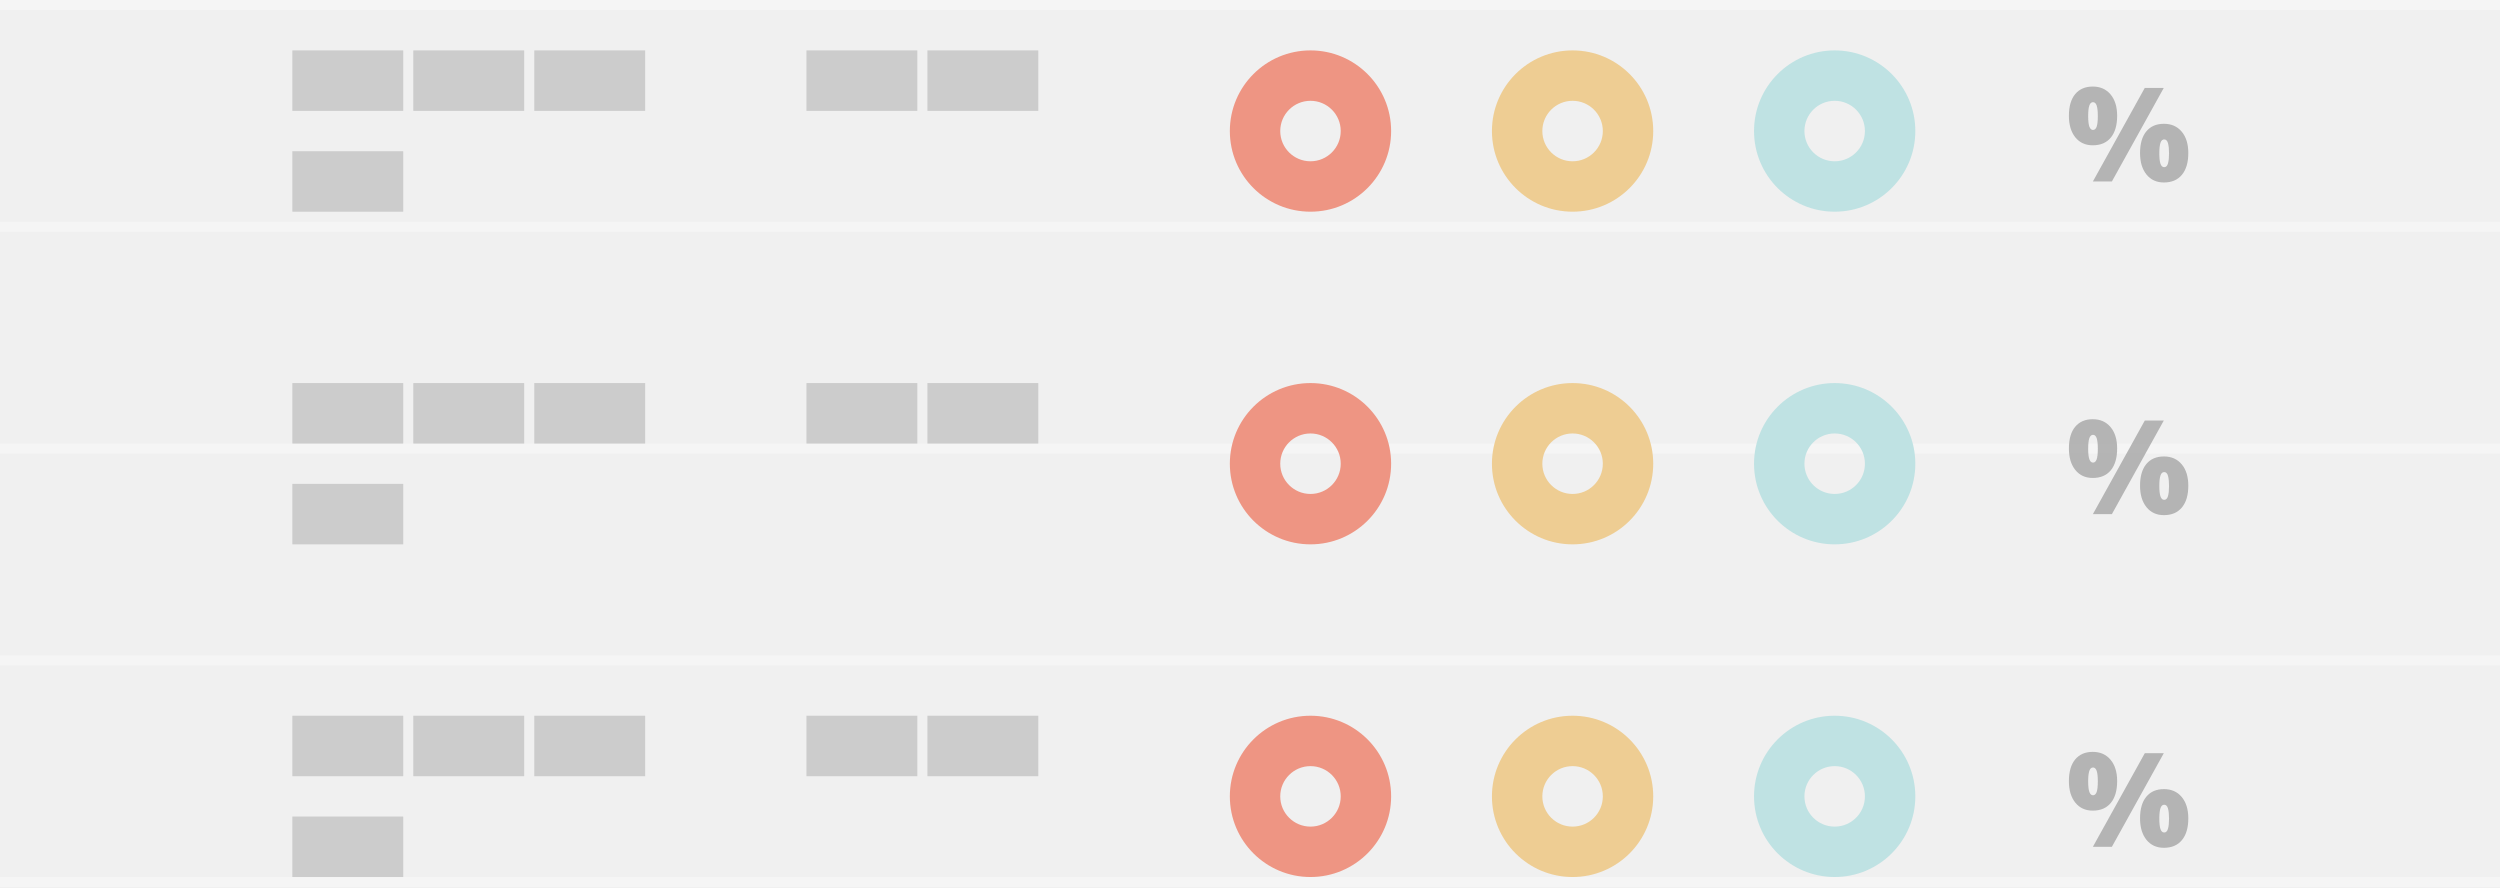
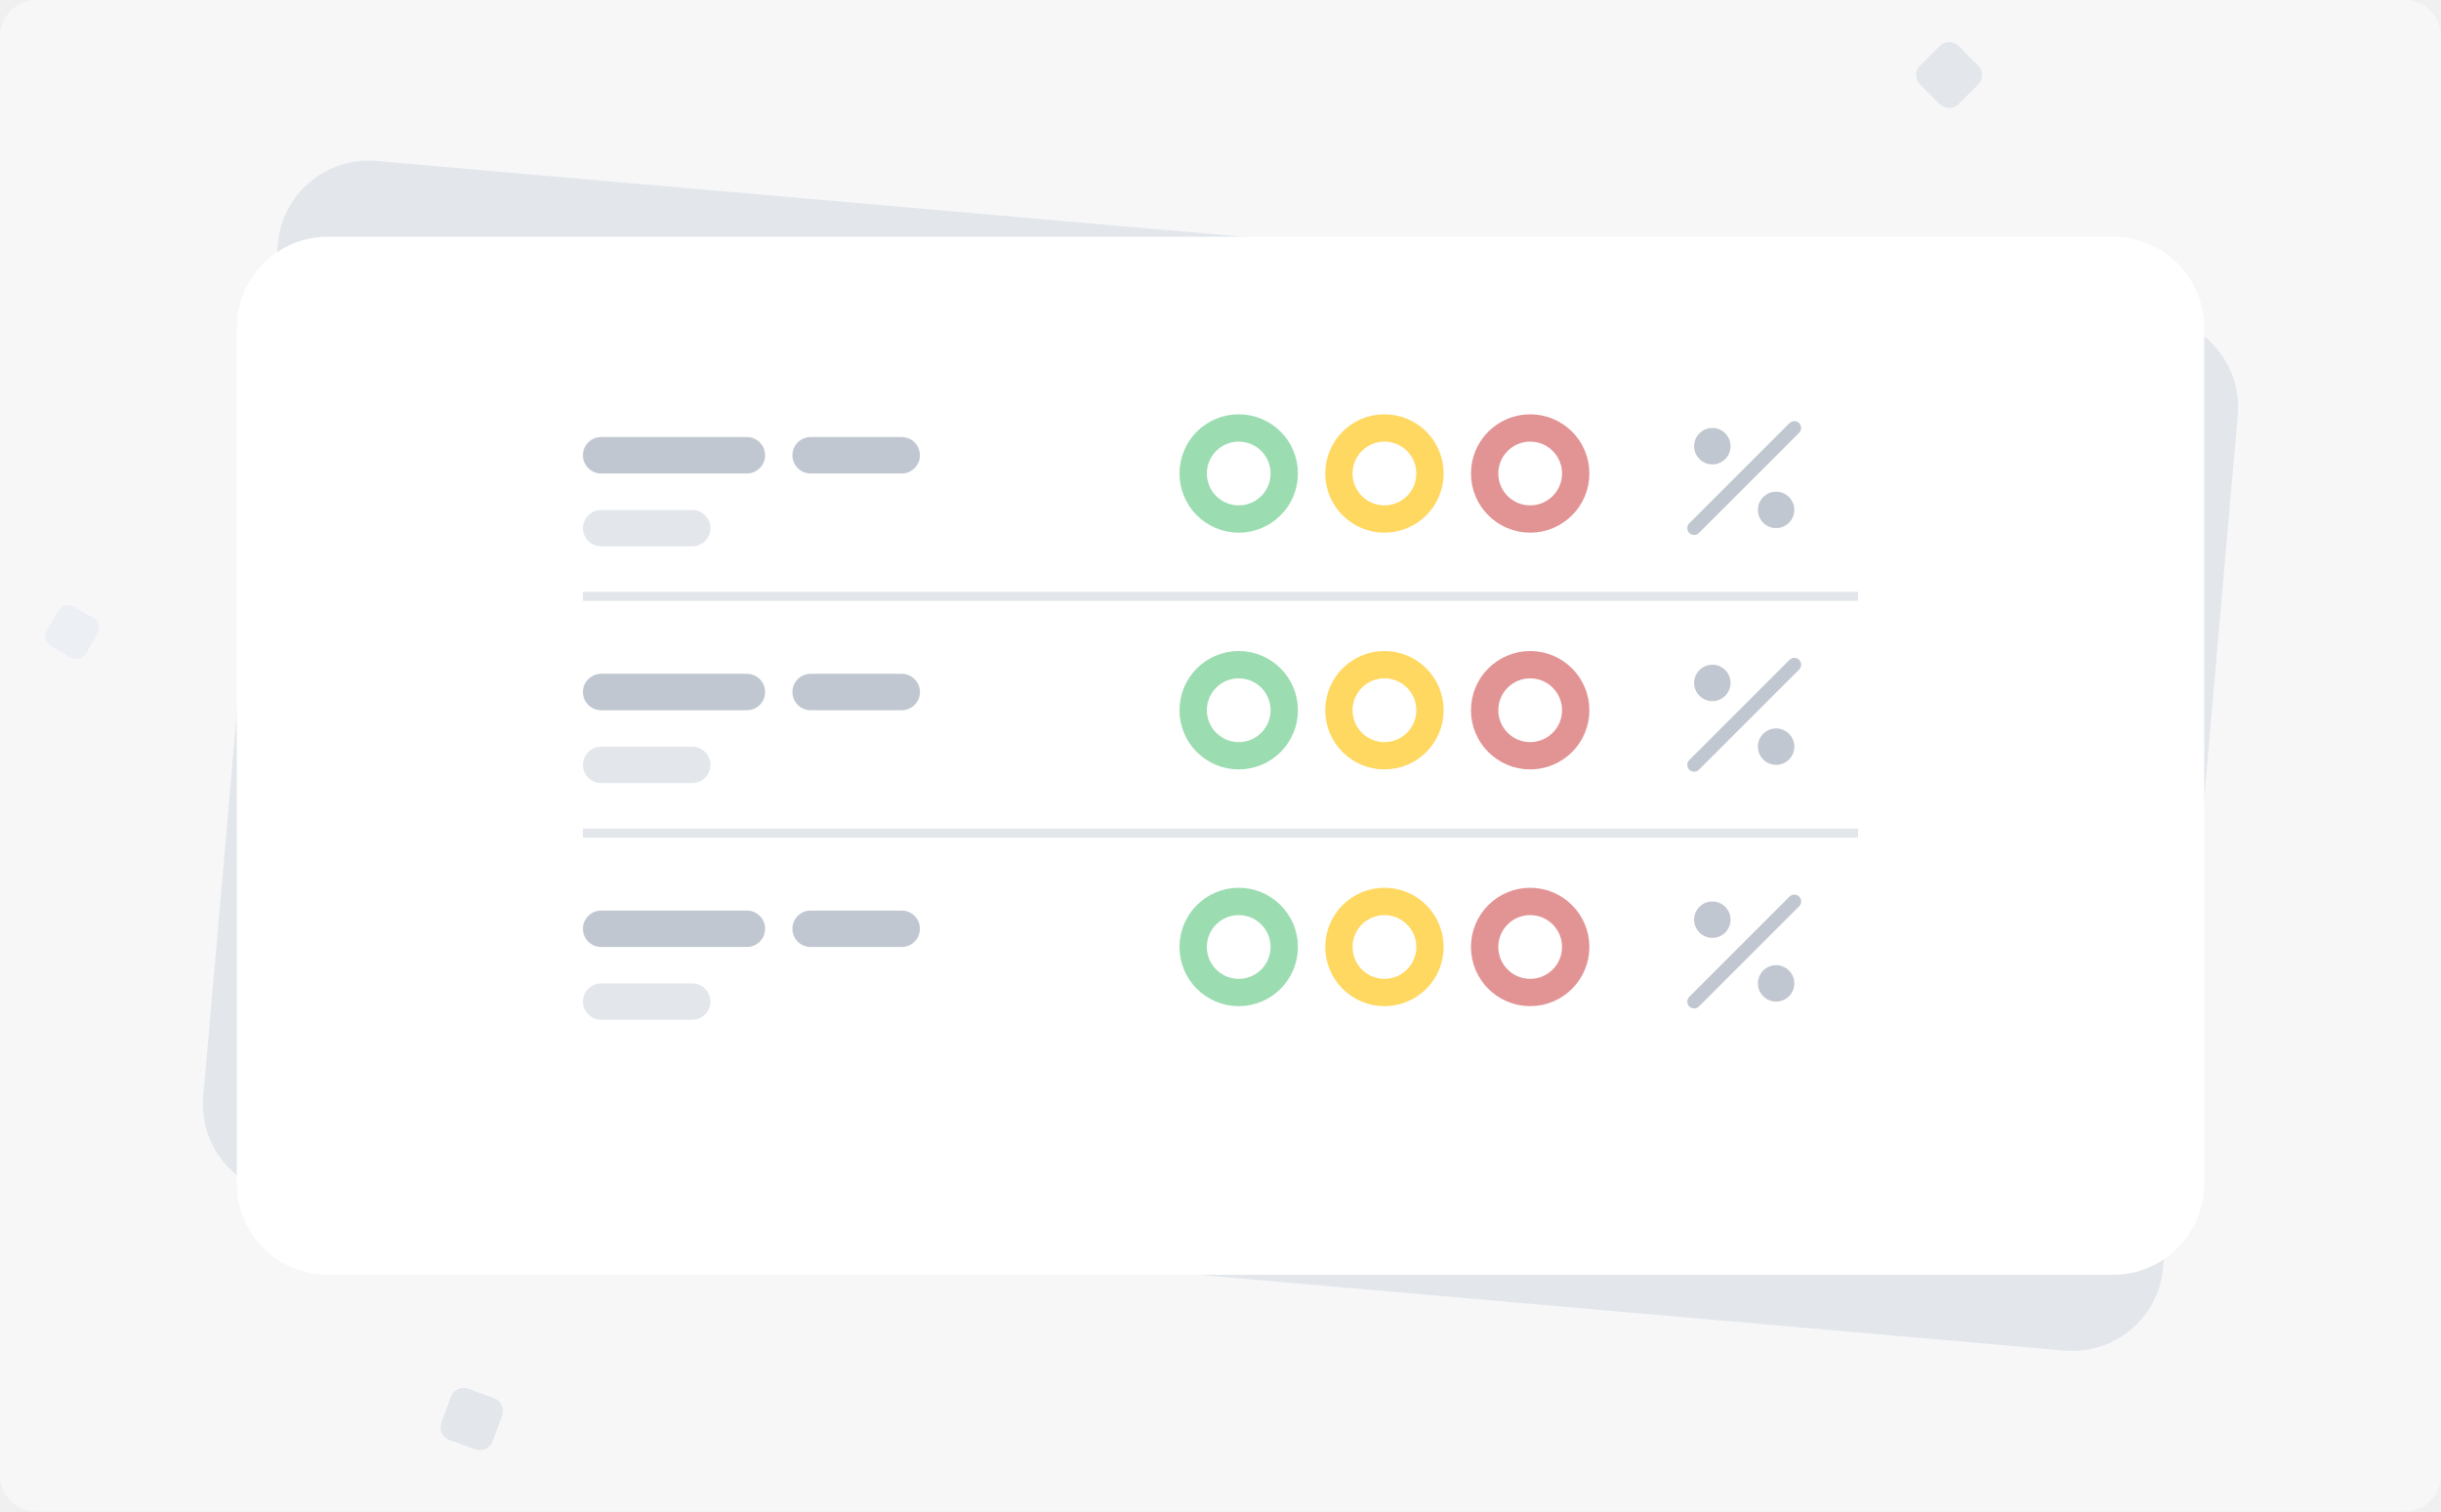
- <svg xmlns="http://www.w3.org/2000/svg" width="248" height="88" viewBox="0 0 248 88">
-   <g fill="none" fill-rule="evenodd">
-     <path d="M-1-16h250v125H-1z" />
-     <g stroke="#F5F5F5">
-       <path d="M0 87.5h248M0 65.5h248M0 44.5h248M0 22.5h248M0 .5h248" />
-     </g>
-     <path fill="#EE9583" d="M130 87a8 8 0 1 1 0-16 8 8 0 0 1 0 16zm0-5a3 3 0 1 0 0-6 3 3 0 0 0 0 6z" />
-     <path fill="#EECD93" d="M156 87a8 8 0 1 1 0-16 8 8 0 0 1 0 16zm0-5a3 3 0 1 0 0-6 3 3 0 0 0 0 6z" />
-     <path fill="#BFE2E3" d="M182 87a8 8 0 1 1 0-16 8 8 0 0 1 0 16zm0-5a3 3 0 1 0 0-6 3 3 0 0 0 0 6z" />
-     <path fill="#EE9583" d="M130 54a8 8 0 1 1 0-16 8 8 0 0 1 0 16zm0-5a3 3 0 1 0 0-6 3 3 0 0 0 0 6z" />
-     <path fill="#EECD93" d="M156 54a8 8 0 1 1 0-16 8 8 0 0 1 0 16zm0-5a3 3 0 1 0 0-6 3 3 0 0 0 0 6z" />
-     <path fill="#BFE2E3" d="M182 54a8 8 0 1 1 0-16 8 8 0 0 1 0 16zm0-5a3 3 0 1 0 0-6 3 3 0 0 0 0 6z" />
-     <path fill="#EE9583" d="M130 21a8 8 0 1 1 0-16 8 8 0 0 1 0 16zm0-5a3 3 0 1 0 0-6 3 3 0 0 0 0 6z" />
-     <path fill="#EECD93" d="M156 21a8 8 0 1 1 0-16 8 8 0 0 1 0 16zm0-5a3 3 0 1 0 0-6 3 3 0 0 0 0 6z" />
-     <path fill="#BFE2E3" d="M182 21a8 8 0 1 1 0-16 8 8 0 0 1 0 16zm0-5a3 3 0 1 0 0-6 3 3 0 0 0 0 6z" />
-     <path fill="#CCC" d="M91 11V5H80v6h11zm12 0V5H92v6h11zm-63 0V5H29v6h11zm12 0V5H41v6h11zm12 0V5H53v6h11zM40 21v-6H29v6z" />
-     <path fill="#9A9A9A" d="M207.146 11.513c0 .486.04.838.12 1.053.08.216.201.324.362.324.16 0 .28-.106.359-.317.078-.212.117-.565.117-1.06 0-.487-.04-.838-.117-1.054-.079-.216-.198-.324-.36-.324-.164 0-.286.11-.364.33-.078.22-.117.57-.117 1.048zm2.875-.026c0 .931-.21 1.652-.628 2.162-.42.51-1.016.765-1.79.765-.728 0-1.305-.264-1.73-.79-.425-.528-.638-1.24-.638-2.137 0-.93.207-1.647.622-2.148.415-.502.997-.753 1.746-.753.74 0 1.328.26 1.764.781.436.52.654 1.227.654 2.12zm4.627-2.767L209.5 18h-1.885l5.148-9.28h1.885zm-.444 6.487c0 .487.04.838.12 1.054.081.216.202.323.363.323.181 0 .307-.123.377-.37.07-.248.105-.584.105-1.007 0-.423-.035-.759-.105-1.006-.07-.248-.196-.371-.377-.371-.166 0-.287.11-.365.33-.079.22-.118.569-.118 1.047zm2.876-.025c0 .926-.21 1.645-.632 2.155-.421.51-1.017.765-1.787.765-.728 0-1.304-.264-1.73-.79-.425-.528-.638-1.237-.638-2.13 0-.931.208-1.648.623-2.149.414-.502.996-.752 1.745-.752.74 0 1.329.26 1.765.78.436.521.654 1.228.654 2.12z" opacity=".7" />
-     <g>
-       <path fill="#CCC" d="M91 44v-6H80v6h11zm12 0v-6H92v6h11zm-63 0v-6H29v6h11zm12 0v-6H41v6h11zm12 0v-6H53v6h11zM40 54v-6H29v6z" />
-       <path fill="#9A9A9A" d="M207.146 44.513c0 .486.04.838.12 1.053.08.216.201.324.362.324.16 0 .28-.106.359-.317.078-.212.117-.565.117-1.06 0-.487-.04-.838-.117-1.054-.079-.216-.198-.324-.36-.324-.164 0-.286.11-.364.33-.078.22-.117.57-.117 1.048zm2.875-.026c0 .931-.21 1.652-.628 2.162-.42.51-1.016.765-1.79.765-.728 0-1.305-.264-1.73-.79-.425-.528-.638-1.24-.638-2.137 0-.93.207-1.647.622-2.148.415-.502.997-.753 1.746-.753.74 0 1.328.26 1.764.781.436.52.654 1.227.654 2.12zm4.627-2.767L209.5 51h-1.885l5.148-9.28h1.885zm-.444 6.487c0 .487.04.838.12 1.054.081.216.202.323.363.323.181 0 .307-.123.377-.37.07-.248.105-.584.105-1.007 0-.423-.035-.759-.105-1.006-.07-.248-.196-.371-.377-.371-.166 0-.287.11-.365.33-.079.22-.118.569-.118 1.047zm2.876-.025c0 .926-.21 1.645-.632 2.155-.421.51-1.017.765-1.787.765-.728 0-1.304-.264-1.73-.79-.425-.528-.638-1.237-.638-2.13 0-.931.208-1.648.623-2.149.414-.502.996-.752 1.745-.752.74 0 1.329.26 1.765.78.436.521.654 1.228.654 2.12z" opacity=".7" />
-     </g>
-     <g>
-       <path fill="#CCC" d="M91 77v-6H80v6h11zm12 0v-6H92v6h11zm-63 0v-6H29v6h11zm12 0v-6H41v6h11zm12 0v-6H53v6h11zM40 87v-6H29v6z" />
-       <path fill="#9A9A9A" d="M207.146 77.513c0 .486.04.838.12 1.053.08.216.201.324.362.324.16 0 .28-.106.359-.317.078-.212.117-.565.117-1.06 0-.487-.04-.838-.117-1.054-.079-.216-.198-.324-.36-.324-.164 0-.286.11-.364.33-.078.22-.117.57-.117 1.048zm2.875-.026c0 .931-.21 1.652-.628 2.162-.42.51-1.016.765-1.79.765-.728 0-1.305-.264-1.73-.79-.425-.528-.638-1.24-.638-2.137 0-.93.207-1.647.622-2.148.415-.502.997-.753 1.746-.753.74 0 1.328.26 1.764.781.436.52.654 1.227.654 2.12zm4.627-2.767L209.5 84h-1.885l5.148-9.28h1.885zm-.444 6.487c0 .487.04.838.12 1.054.081.216.202.323.363.323.181 0 .307-.123.377-.37.07-.248.105-.584.105-1.007 0-.423-.035-.759-.105-1.006-.07-.248-.196-.371-.377-.371-.166 0-.287.11-.365.33-.079.22-.118.569-.118 1.047zm2.876-.025c0 .926-.21 1.645-.632 2.155-.421.51-1.017.765-1.787.765-.728 0-1.304-.264-1.73-.79-.425-.528-.638-1.237-.638-2.13 0-.931.208-1.648.623-2.149.414-.502.996-.752 1.745-.752.74 0 1.329.26 1.765.78.436.521.654 1.228.654 2.12z" opacity=".7" />
-     </g>
+ <svg xmlns="http://www.w3.org/2000/svg" width="268" height="166" viewBox="0 0 268 166" fill="none">
+   <g clip-path="url(#clip-widget-preview-20)">
+     <rect width="268" height="166" rx="4" fill="#F7F7F8" />
+     <path d="M217.182 7.182L215.061 5.061C214.475 4.475 213.525 4.475 212.939 5.061L210.818 7.182C210.232 7.768 210.232 8.718 210.818 9.303L212.939 11.425C213.525 12.01 214.475 12.01 215.061 11.425L217.182 9.303C217.768 8.718 217.768 7.768 217.182 7.182Z" fill="#E3E7EC" />
+     <path d="M10.291 67.9L8.039 66.6C7.465 66.269 6.731 66.465 6.4 67.039L5.1 69.291C4.769 69.865 4.965 70.599 5.539 70.93L7.791 72.23C8.365 72.561 9.099 72.365 9.43 71.791L10.73 69.539C11.062 68.965 10.865 68.231 10.291 67.9Z" fill="#ECEFF4" />
+     <path d="M54.229 153.539L51.41 152.513C50.631 152.23 49.77 152.631 49.487 153.41L48.461 156.229C48.178 157.007 48.579 157.868 49.357 158.151L52.176 159.177C52.955 159.461 53.816 159.059 54.099 158.281L55.125 155.462C55.408 154.683 55.007 153.822 54.229 153.539Z" fill="#E3E7EC" />
+     <path d="M236.595 34.758L41.341 17.676C35.839 17.194 30.989 21.264 30.507 26.766L22.315 120.408C21.833 125.91 25.903 130.76 31.405 131.242L226.659 148.324C232.161 148.806 237.011 144.736 237.493 139.234L245.685 45.592C246.167 40.09 242.097 35.239 236.595 34.758Z" fill="#E3E7EC" />
+     <path d="M232 26H36C30.477 26 26 30.477 26 36V130C26 135.523 30.477 140 36 140H232C237.523 140 242 135.523 242 130V36C242 30.477 237.523 26 232 26Z" fill="white" />
+     <path d="M82 48H66C64.895 48 64 48.895 64 50C64 51.105 64.895 52 66 52H82C83.105 52 84 51.105 84 50C84 48.895 83.105 48 82 48Z" fill="#C1C7D0" />
+     <path d="M99 48H89C87.895 48 87 48.895 87 50C87 51.105 87.895 52 89 52H99C100.105 52 101 51.105 101 50C101 48.895 100.105 48 99 48Z" fill="#C1C7D0" />
+     <path d="M76 56H66C64.895 56 64 56.895 64 58C64 59.105 64.895 60 66 60H76C77.105 60 78 59.105 78 58C78 56.895 77.105 56 76 56Z" fill="#E3E7EC" />
+     <path d="M136 57C138.761 57 141 54.761 141 52C141 49.239 138.761 47 136 47C133.239 47 131 49.239 131 52C131 54.761 133.239 57 136 57Z" fill="white" stroke="#9CDCB1" stroke-width="3" />
+     <path d="M152 57C154.761 57 157 54.761 157 52C157 49.239 154.761 47 152 47C149.239 47 147 49.239 147 52C147 54.761 149.239 57 152 57Z" fill="white" stroke="#FFD861" stroke-width="3" />
+     <path d="M168 57C170.761 57 173 54.761 173 52C173 49.239 170.761 47 168 47C165.239 47 163 49.239 163 52C163 54.761 165.239 57 168 57Z" fill="white" stroke="#E29495" stroke-width="3" />
+     <path d="M188 51C189.105 51 190 50.105 190 49C190 47.895 189.105 47 188 47C186.895 47 186 47.895 186 49C186 50.105 186.895 51 188 51Z" fill="#C1C7D0" />
+     <path d="M195 58C196.105 58 197 57.105 197 56C197 54.895 196.105 54 195 54C193.895 54 193 54.895 193 56C193 57.105 193.895 58 195 58Z" fill="#C1C7D0" />
+     <path d="M186 58L197 47" stroke="#C1C7D0" stroke-width="1.5" stroke-linecap="round" />
+     <path d="M204 65H64V66H204V65Z" fill="#E3E7EC" />
+     <path d="M82 74H66C64.895 74 64 74.895 64 76C64 77.105 64.895 78 66 78H82C83.105 78 84 77.105 84 76C84 74.895 83.105 74 82 74Z" fill="#C1C7D0" />
+     <path d="M99 74H89C87.895 74 87 74.895 87 76C87 77.105 87.895 78 89 78H99C100.105 78 101 77.105 101 76C101 74.895 100.105 74 99 74Z" fill="#C1C7D0" />
+     <path d="M76 82H66C64.895 82 64 82.895 64 84C64 85.105 64.895 86 66 86H76C77.105 86 78 85.105 78 84C78 82.895 77.105 82 76 82Z" fill="#E3E7EC" />
+     <path d="M136 83C138.761 83 141 80.761 141 78C141 75.239 138.761 73 136 73C133.239 73 131 75.239 131 78C131 80.761 133.239 83 136 83Z" fill="white" stroke="#9CDCB1" stroke-width="3" />
+     <path d="M152 83C154.761 83 157 80.761 157 78C157 75.239 154.761 73 152 73C149.239 73 147 75.239 147 78C147 80.761 149.239 83 152 83Z" fill="white" stroke="#FFD861" stroke-width="3" />
+     <path d="M168 83C170.761 83 173 80.761 173 78C173 75.239 170.761 73 168 73C165.239 73 163 75.239 163 78C163 80.761 165.239 83 168 83Z" fill="white" stroke="#E29495" stroke-width="3" />
+     <path d="M188 77C189.105 77 190 76.105 190 75C190 73.895 189.105 73 188 73C186.895 73 186 73.895 186 75C186 76.105 186.895 77 188 77Z" fill="#C1C7D0" />
+     <path d="M195 84C196.105 84 197 83.105 197 82C197 80.895 196.105 80 195 80C193.895 80 193 80.895 193 82C193 83.105 193.895 84 195 84Z" fill="#C1C7D0" />
+     <path d="M186 84L197 73" stroke="#C1C7D0" stroke-width="1.5" stroke-linecap="round" />
+     <path d="M204 91H64V92H204V91Z" fill="#E3E7EC" />
+     <path d="M82 100H66C64.895 100 64 100.895 64 102C64 103.105 64.895 104 66 104H82C83.105 104 84 103.105 84 102C84 100.895 83.105 100 82 100Z" fill="#C1C7D0" />
+     <path d="M99 100H89C87.895 100 87 100.895 87 102C87 103.105 87.895 104 89 104H99C100.105 104 101 103.105 101 102C101 100.895 100.105 100 99 100Z" fill="#C1C7D0" />
+     <path d="M76 108H66C64.895 108 64 108.895 64 110C64 111.105 64.895 112 66 112H76C77.105 112 78 111.105 78 110C78 108.895 77.105 108 76 108Z" fill="#E3E7EC" />
+     <path d="M136 109C138.761 109 141 106.761 141 104C141 101.239 138.761 99 136 99C133.239 99 131 101.239 131 104C131 106.761 133.239 109 136 109Z" fill="white" stroke="#9CDCB1" stroke-width="3" />
+     <path d="M152 109C154.761 109 157 106.761 157 104C157 101.239 154.761 99 152 99C149.239 99 147 101.239 147 104C147 106.761 149.239 109 152 109Z" fill="white" stroke="#FFD861" stroke-width="3" />
+     <path d="M168 109C170.761 109 173 106.761 173 104C173 101.239 170.761 99 168 99C165.239 99 163 101.239 163 104C163 106.761 165.239 109 168 109Z" fill="white" stroke="#E29495" stroke-width="3" />
+     <path d="M188 103C189.105 103 190 102.105 190 101C190 99.895 189.105 99 188 99C186.895 99 186 99.895 186 101C186 102.105 186.895 103 188 103Z" fill="#C1C7D0" />
+     <path d="M195 110C196.105 110 197 109.105 197 108C197 106.895 196.105 106 195 106C193.895 106 193 106.895 193 108C193 109.105 193.895 110 195 110Z" fill="#C1C7D0" />
+     <path d="M186 110L197 99" stroke="#C1C7D0" stroke-width="1.5" stroke-linecap="round" />
  </g>
+   <defs>
+     <clipPath id="clip-widget-preview-20">
+       <rect width="268" height="166" rx="4" fill="white" />
+     </clipPath>
+   </defs>
</svg>
